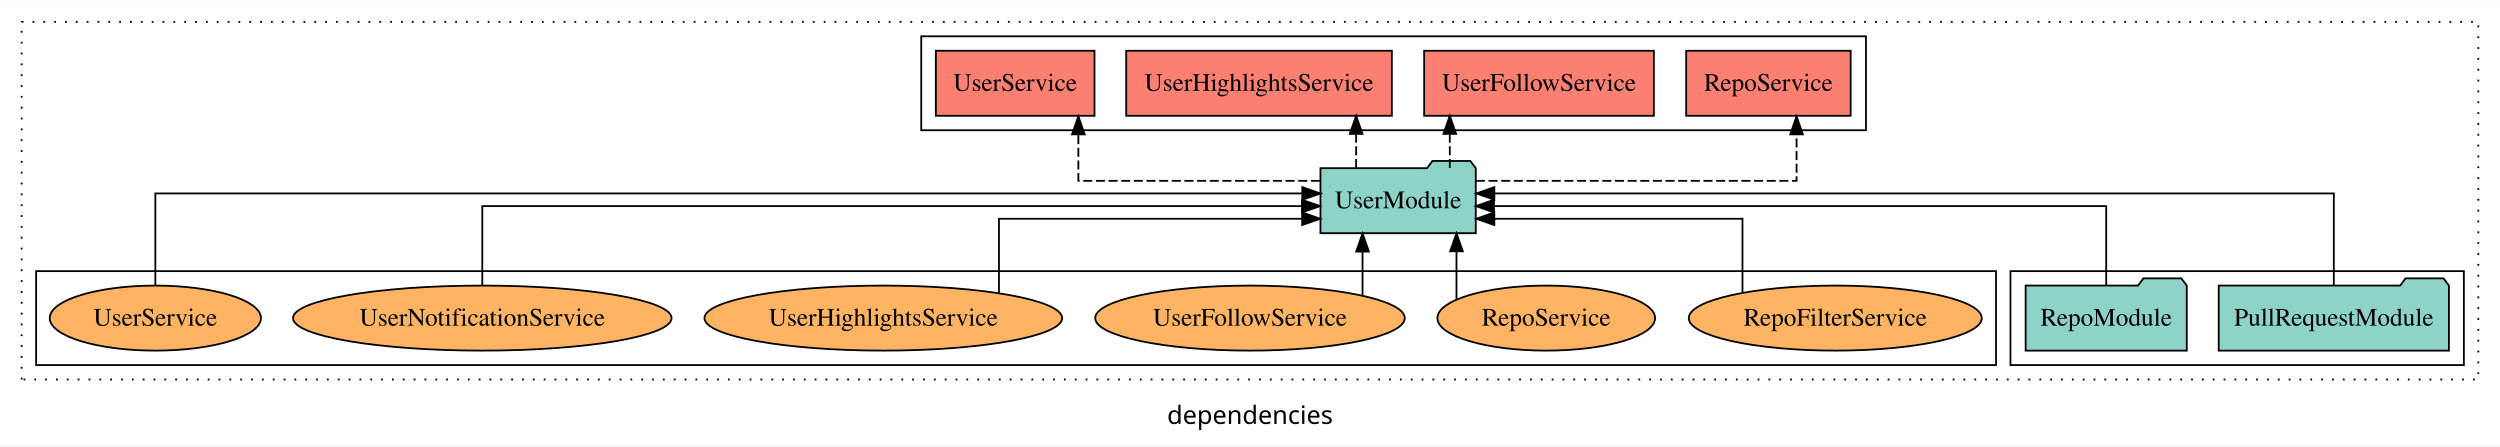
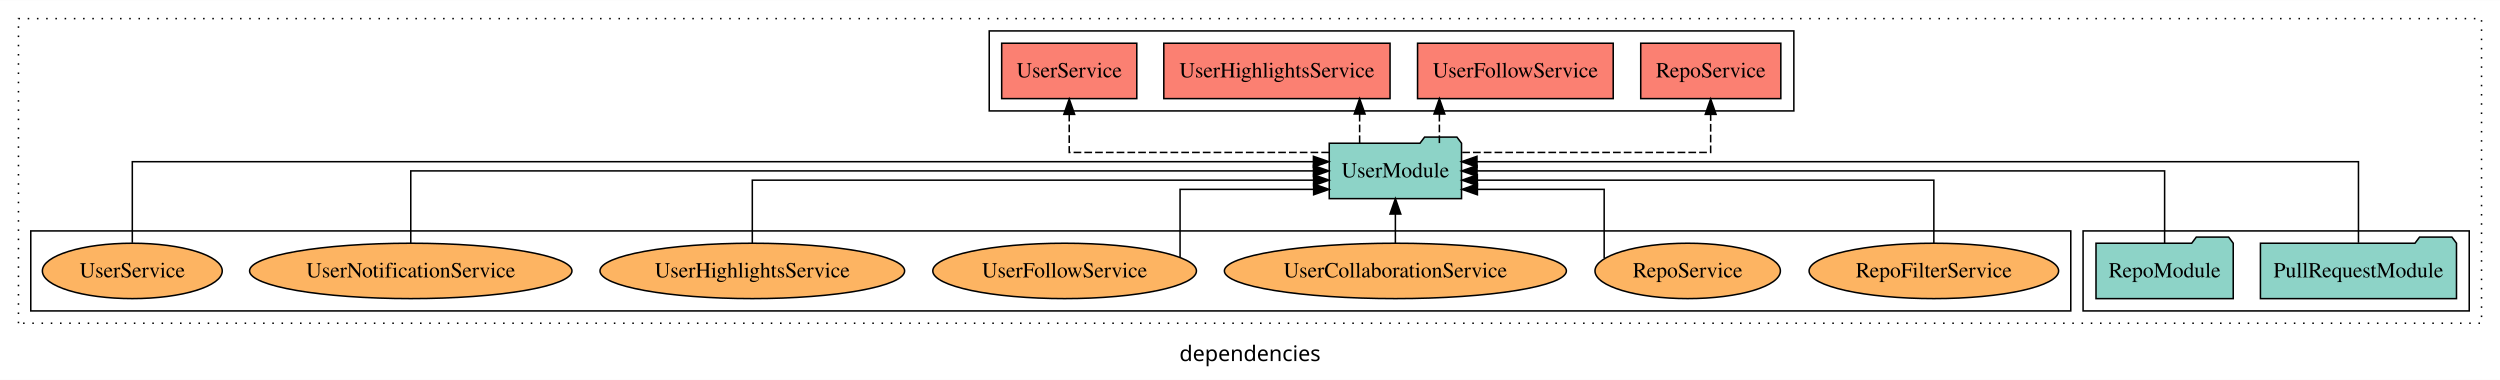
- <svg xmlns="http://www.w3.org/2000/svg" width="1384pt" height="247pt" viewBox="0.00 0.00 1384.00 246.80">
+ <svg xmlns="http://www.w3.org/2000/svg" width="1625pt" height="247pt" viewBox="0.00 0.00 1625.00 246.80">
  <g id="graph0" class="graph" transform="scale(1 1) rotate(0) translate(4 242.8)">
-     <polygon fill="white" stroke="transparent" points="-4,4 -4,-242.8 1380,-242.8 1380,4 -4,4" />
-     <text text-anchor="middle" x="688" y="-8.2" font-family="sans-serif" font-size="14.00">dependencies</text>
+     <polygon fill="white" stroke="transparent" points="-4,4 -4,-242.8 1621,-242.8 1621,4 -4,4" />
+     <text text-anchor="middle" x="808.5" y="-8.2" font-family="sans-serif" font-size="14.00">dependencies</text>
    <g id="clust1" class="cluster">
-       <polygon fill="none" stroke="black" stroke-dasharray="1,5" points="8,-32.8 8,-230.8 1368,-230.8 1368,-32.8 8,-32.8" />
+       <polygon fill="none" stroke="black" stroke-dasharray="1,5" points="8,-32.8 8,-230.8 1609,-230.8 1609,-32.8 8,-32.8" />
    </g>
    <g id="clust3" class="cluster">
-       <polygon fill="none" stroke="black" points="1109,-40.8 1109,-92.8 1360,-92.8 1360,-40.8 1109,-40.8" />
+       <polygon fill="none" stroke="black" points="1350,-40.8 1350,-92.8 1601,-92.8 1601,-40.8 1350,-40.8" />
    </g>
    <g id="clust4" class="cluster">
-       <polygon fill="none" stroke="black" points="506,-170.8 506,-222.8 1029,-222.8 1029,-170.8 506,-170.8" />
+       <polygon fill="none" stroke="black" points="639,-170.8 639,-222.8 1162,-222.8 1162,-170.8 639,-170.8" />
    </g>
    <g id="clust6" class="cluster">
-       <polygon fill="none" stroke="black" points="16,-40.8 16,-92.8 1101,-92.8 1101,-40.8 16,-40.8" />
+       <polygon fill="none" stroke="black" points="16,-40.8 16,-92.8 1342,-92.8 1342,-40.8 16,-40.8" />
    </g>
    <g id="node1" class="node">
-       <polygon fill="#8dd3c7" stroke="black" points="1351.72,-84.8 1348.72,-88.8 1327.72,-88.8 1324.72,-84.8 1224.28,-84.8 1224.28,-48.8 1351.72,-48.8 1351.72,-84.8" />
-       <text text-anchor="middle" x="1288" y="-62.6" font-family="Times,serif" font-size="14.00">PullRequestModule</text>
+       <polygon fill="#8dd3c7" stroke="black" points="1592.72,-84.8 1589.72,-88.8 1568.72,-88.8 1565.72,-84.8 1465.28,-84.8 1465.28,-48.8 1592.72,-48.8 1592.72,-84.8" />
+       <text text-anchor="middle" x="1529" y="-62.6" font-family="Times,serif" font-size="14.00">PullRequestModule</text>
    </g>
    <g id="node3" class="node">
-       <polygon fill="#8dd3c7" stroke="black" points="812.99,-149.8 809.99,-153.8 788.99,-153.8 785.99,-149.8 727.01,-149.8 727.01,-113.8 812.99,-113.8 812.99,-149.8" />
-       <text text-anchor="middle" x="770" y="-127.6" font-family="Times,serif" font-size="14.00">UserModule</text>
+       <polygon fill="#8dd3c7" stroke="black" points="945.99,-149.8 942.99,-153.8 921.99,-153.8 918.99,-149.8 860.01,-149.8 860.01,-113.8 945.99,-113.8 945.99,-149.8" />
+       <text text-anchor="middle" x="903" y="-127.6" font-family="Times,serif" font-size="14.00">UserModule</text>
    </g>
    <g id="edge1" class="edge">
-       <path fill="none" stroke="black" d="M1288,-84.93C1288,-105.37 1288,-135.8 1288,-135.8 1288,-135.8 823.27,-135.8 823.27,-135.8" />
-       <polygon fill="black" stroke="black" points="823.27,-132.3 813.27,-135.8 823.27,-139.3 823.27,-132.3" />
+       <path fill="none" stroke="black" d="M1529,-85.08C1529,-106.12 1529,-137.8 1529,-137.8 1529,-137.8 956.03,-137.8 956.03,-137.8" />
+       <polygon fill="black" stroke="black" points="956.03,-134.3 946.03,-137.8 956.03,-141.3 956.03,-134.3" />
    </g>
    <g id="node2" class="node">
-       <polygon fill="#8dd3c7" stroke="black" points="1206.6,-84.8 1203.6,-88.8 1182.6,-88.8 1179.6,-84.8 1117.4,-84.8 1117.4,-48.8 1206.6,-48.8 1206.6,-84.8" />
-       <text text-anchor="middle" x="1162" y="-62.6" font-family="Times,serif" font-size="14.00">RepoModule</text>
+       <polygon fill="#8dd3c7" stroke="black" points="1447.6,-84.8 1444.6,-88.8 1423.6,-88.8 1420.6,-84.8 1358.4,-84.8 1358.4,-48.8 1447.6,-48.8 1447.6,-84.8" />
+       <text text-anchor="middle" x="1403" y="-62.6" font-family="Times,serif" font-size="14.00">RepoModule</text>
    </g>
    <g id="edge2" class="edge">
-       <path fill="none" stroke="black" d="M1162,-85.07C1162,-103.36 1162,-128.8 1162,-128.8 1162,-128.8 823.07,-128.8 823.07,-128.8" />
-       <polygon fill="black" stroke="black" points="823.07,-125.3 813.07,-128.8 823.07,-132.3 823.07,-125.3" />
+       <path fill="none" stroke="black" d="M1403,-84.91C1403,-104.14 1403,-131.8 1403,-131.8 1403,-131.8 956.06,-131.8 956.06,-131.8" />
+       <polygon fill="black" stroke="black" points="956.06,-128.3 946.06,-131.8 956.06,-135.3 956.06,-128.3" />
    </g>
    <g id="node4" class="node">
-       <polygon fill="#fb8072" stroke="black" points="1020.53,-214.8 929.47,-214.8 929.47,-178.8 1020.53,-178.8 1020.53,-214.8" />
-       <text text-anchor="middle" x="975" y="-192.6" font-family="Times,serif" font-size="14.00">RepoService </text>
+       <polygon fill="#fb8072" stroke="black" points="1153.53,-214.8 1062.47,-214.8 1062.47,-178.8 1153.53,-178.8 1153.53,-214.8" />
+       <text text-anchor="middle" x="1108" y="-192.6" font-family="Times,serif" font-size="14.00">RepoService </text>
    </g>
    <g id="edge3" class="edge">
-       <path fill="none" stroke="black" stroke-dasharray="5,2" d="M813.05,-142.8C877.25,-142.8 990.58,-142.8 990.58,-142.8 990.58,-142.8 990.58,-168.52 990.58,-168.52" />
-       <polygon fill="black" stroke="black" points="987.08,-168.52 990.58,-178.52 994.08,-168.52 987.08,-168.52" />
+       <path fill="none" stroke="black" stroke-dasharray="5,2" d="M946.46,-143.8C1006.62,-143.8 1107.93,-143.8 1107.93,-143.8 1107.93,-143.8 1107.93,-168.56 1107.93,-168.56" />
+       <polygon fill="black" stroke="black" points="1104.43,-168.56 1107.93,-178.56 1111.43,-168.56 1104.43,-168.56" />
    </g>
    <g id="node5" class="node">
-       <polygon fill="#fb8072" stroke="black" points="911.59,-214.8 784.41,-214.8 784.41,-178.8 911.59,-178.8 911.59,-214.8" />
-       <text text-anchor="middle" x="848" y="-192.6" font-family="Times,serif" font-size="14.00">UserFollowService </text>
+       <polygon fill="#fb8072" stroke="black" points="1044.59,-214.8 917.41,-214.8 917.41,-178.8 1044.59,-178.8 1044.59,-214.8" />
+       <text text-anchor="middle" x="981" y="-192.6" font-family="Times,serif" font-size="14.00">UserFollowService </text>
    </g>
    <g id="edge4" class="edge">
-       <path fill="none" stroke="black" stroke-dasharray="5,2" d="M798.6,-149.91C798.6,-149.91 798.6,-168.79 798.6,-168.79" />
-       <polygon fill="black" stroke="black" points="795.1,-168.79 798.6,-178.79 802.1,-168.79 795.1,-168.79" />
+       <path fill="none" stroke="black" stroke-dasharray="5,2" d="M931.6,-149.91C931.6,-149.91 931.6,-168.79 931.6,-168.79" />
+       <polygon fill="black" stroke="black" points="928.1,-168.79 931.6,-178.79 935.1,-168.79 928.1,-168.79" />
    </g>
    <g id="node6" class="node">
-       <polygon fill="#fb8072" stroke="black" points="766.53,-214.8 619.47,-214.8 619.47,-178.8 766.53,-178.8 766.53,-214.8" />
-       <text text-anchor="middle" x="693" y="-192.6" font-family="Times,serif" font-size="14.00">UserHighlightsService </text>
+       <polygon fill="#fb8072" stroke="black" points="899.53,-214.8 752.47,-214.8 752.47,-178.8 899.53,-178.8 899.53,-214.8" />
+       <text text-anchor="middle" x="826" y="-192.6" font-family="Times,serif" font-size="14.00">UserHighlightsService </text>
    </g>
    <g id="edge5" class="edge">
-       <path fill="none" stroke="black" stroke-dasharray="5,2" d="M746.76,-149.91C746.76,-149.91 746.76,-168.79 746.76,-168.79" />
-       <polygon fill="black" stroke="black" points="743.26,-168.79 746.76,-178.79 750.26,-168.79 743.26,-168.79" />
+       <path fill="none" stroke="black" stroke-dasharray="5,2" d="M879.76,-149.91C879.76,-149.91 879.76,-168.79 879.76,-168.79" />
+       <polygon fill="black" stroke="black" points="876.26,-168.79 879.76,-178.79 883.26,-168.79 876.26,-168.79" />
    </g>
    <g id="node7" class="node">
-       <polygon fill="#fb8072" stroke="black" points="601.91,-214.8 514.09,-214.8 514.09,-178.8 601.91,-178.8 601.91,-214.8" />
-       <text text-anchor="middle" x="558" y="-192.6" font-family="Times,serif" font-size="14.00">UserService </text>
+       <polygon fill="#fb8072" stroke="black" points="734.91,-214.8 647.09,-214.8 647.09,-178.8 734.91,-178.8 734.91,-214.8" />
+       <text text-anchor="middle" x="691" y="-192.6" font-family="Times,serif" font-size="14.00">UserService </text>
    </g>
    <g id="edge6" class="edge">
-       <path fill="none" stroke="black" stroke-dasharray="5,2" d="M726.7,-142.8C674.29,-142.8 592.98,-142.8 592.98,-142.8 592.98,-142.8 592.98,-168.52 592.98,-168.52" />
-       <polygon fill="black" stroke="black" points="589.48,-168.52 592.98,-178.52 596.48,-168.52 589.48,-168.52" />
+       <path fill="none" stroke="black" stroke-dasharray="5,2" d="M859.84,-143.8C797.86,-143.8 691,-143.8 691,-143.8 691,-143.8 691,-168.56 691,-168.56" />
+       <polygon fill="black" stroke="black" points="687.5,-168.56 691,-178.56 694.5,-168.56 687.5,-168.56" />
    </g>
    <g id="node8" class="node">
-       <ellipse fill="#fdb462" stroke="black" cx="1012" cy="-66.8" rx="81.1" ry="18" />
-       <text text-anchor="middle" x="1012" y="-62.6" font-family="Times,serif" font-size="14.00">RepoFilterService</text>
+       <ellipse fill="#fdb462" stroke="black" cx="1253" cy="-66.8" rx="81.1" ry="18" />
+       <text text-anchor="middle" x="1253" y="-62.6" font-family="Times,serif" font-size="14.00">RepoFilterService</text>
    </g>
    <g id="edge7" class="edge">
-       <path fill="none" stroke="black" d="M960.64,-80.96C960.64,-97.26 960.64,-121.8 960.64,-121.8 960.64,-121.8 823.26,-121.8 823.26,-121.8" />
-       <polygon fill="black" stroke="black" points="823.26,-118.3 813.26,-121.8 823.26,-125.3 823.26,-118.3" />
+       <path fill="none" stroke="black" d="M1253,-84.82C1253,-102.17 1253,-125.8 1253,-125.8 1253,-125.8 956.27,-125.8 956.27,-125.8" />
+       <polygon fill="black" stroke="black" points="956.27,-122.3 946.27,-125.8 956.27,-129.3 956.27,-122.3" />
    </g>
    <g id="node9" class="node">
-       <ellipse fill="#fdb462" stroke="black" cx="852" cy="-66.8" rx="60.26" ry="18" />
-       <text text-anchor="middle" x="852" y="-62.6" font-family="Times,serif" font-size="14.00">RepoService</text>
+       <ellipse fill="#fdb462" stroke="black" cx="1093" cy="-66.8" rx="60.26" ry="18" />
+       <text text-anchor="middle" x="1093" y="-62.6" font-family="Times,serif" font-size="14.00">RepoService</text>
    </g>
    <g id="edge8" class="edge">
-       <path fill="none" stroke="black" d="M802.31,-77.24C802.31,-77.24 802.31,-103.77 802.31,-103.77" />
-       <polygon fill="black" stroke="black" points="798.81,-103.77 802.31,-113.77 805.81,-103.77 798.81,-103.77" />
+       <path fill="none" stroke="black" d="M1038.71,-75.08C1038.71,-89.99 1038.71,-119.8 1038.71,-119.8 1038.71,-119.8 956.31,-119.8 956.31,-119.8" />
+       <polygon fill="black" stroke="black" points="956.31,-116.3 946.31,-119.8 956.31,-123.3 956.31,-116.3" />
    </g>
    <g id="node10" class="node">
+       <ellipse fill="#fdb462" stroke="black" cx="903" cy="-66.8" rx="111.16" ry="18" />
+       <text text-anchor="middle" x="903" y="-62.6" font-family="Times,serif" font-size="14.00">UserCollaborationService</text>
+     </g>
+     <g id="edge9" class="edge">
+       <path fill="none" stroke="black" d="M903,-84.91C903,-84.91 903,-103.79 903,-103.79" />
+       <polygon fill="black" stroke="black" points="899.5,-103.79 903,-113.79 906.5,-103.79 899.5,-103.79" />
+     </g>
+     <g id="node11" class="node">
      <ellipse fill="#fdb462" stroke="black" cx="688" cy="-66.8" rx="85.69" ry="18" />
      <text text-anchor="middle" x="688" y="-62.6" font-family="Times,serif" font-size="14.00">UserFollowService</text>
    </g>
-     <g id="edge9" class="edge">
-       <path fill="none" stroke="black" d="M750.3,-79.33C750.3,-79.33 750.3,-103.65 750.3,-103.65" />
-       <polygon fill="black" stroke="black" points="746.8,-103.65 750.3,-113.65 753.8,-103.65 746.8,-103.65" />
+     <g id="edge10" class="edge">
+       <path fill="none" stroke="black" d="M763.04,-75.55C763.04,-90.61 763.04,-119.8 763.04,-119.8 763.04,-119.8 849.87,-119.8 849.87,-119.8" />
+       <polygon fill="black" stroke="black" points="849.87,-123.3 859.87,-119.8 849.87,-116.3 849.87,-123.3" />
    </g>
-     <g id="node11" class="node">
+     <g id="node12" class="node">
      <ellipse fill="#fdb462" stroke="black" cx="485" cy="-66.8" rx="99.01" ry="18" />
      <text text-anchor="middle" x="485" y="-62.6" font-family="Times,serif" font-size="14.00">UserHighlightsService</text>
    </g>
-     <g id="edge10" class="edge">
-       <path fill="none" stroke="black" d="M549.02,-80.68C549.02,-96.97 549.02,-121.8 549.02,-121.8 549.02,-121.8 716.87,-121.8 716.87,-121.8" />
-       <polygon fill="black" stroke="black" points="716.87,-125.3 726.87,-121.8 716.87,-118.3 716.87,-125.3" />
+     <g id="edge11" class="edge">
+       <path fill="none" stroke="black" d="M485,-84.82C485,-102.17 485,-125.8 485,-125.8 485,-125.8 849.84,-125.8 849.84,-125.8" />
+       <polygon fill="black" stroke="black" points="849.84,-129.3 859.84,-125.8 849.84,-122.3 849.84,-129.3" />
    </g>
-     <g id="node12" class="node">
+     <g id="node13" class="node">
      <ellipse fill="#fdb462" stroke="black" cx="263" cy="-66.8" rx="104.78" ry="18" />
      <text text-anchor="middle" x="263" y="-62.6" font-family="Times,serif" font-size="14.00">UserNotificationService</text>
    </g>
-     <g id="edge11" class="edge">
-       <path fill="none" stroke="black" d="M263,-85.07C263,-103.36 263,-128.8 263,-128.8 263,-128.8 716.77,-128.8 716.77,-128.8" />
-       <polygon fill="black" stroke="black" points="716.77,-132.3 726.77,-128.8 716.77,-125.3 716.77,-132.3" />
+     <g id="edge12" class="edge">
+       <path fill="none" stroke="black" d="M263,-84.91C263,-104.14 263,-131.8 263,-131.8 263,-131.8 849.76,-131.8 849.76,-131.8" />
+       <polygon fill="black" stroke="black" points="849.76,-135.3 859.76,-131.8 849.76,-128.3 849.76,-135.3" />
    </g>
-     <g id="node13" class="node">
+     <g id="node14" class="node">
      <ellipse fill="#fdb462" stroke="black" cx="82" cy="-66.8" rx="58.46" ry="18" />
      <text text-anchor="middle" x="82" y="-62.6" font-family="Times,serif" font-size="14.00">UserService</text>
    </g>
-     <g id="edge12" class="edge">
-       <path fill="none" stroke="black" d="M82,-84.93C82,-105.37 82,-135.8 82,-135.8 82,-135.8 716.96,-135.8 716.96,-135.8" />
-       <polygon fill="black" stroke="black" points="716.96,-139.3 726.96,-135.8 716.96,-132.3 716.96,-139.3" />
+     <g id="edge13" class="edge">
+       <path fill="none" stroke="black" d="M82,-85.08C82,-106.12 82,-137.8 82,-137.8 82,-137.8 849.73,-137.8 849.73,-137.8" />
+       <polygon fill="black" stroke="black" points="849.73,-141.3 859.73,-137.8 849.73,-134.3 849.73,-141.3" />
    </g>
  </g>
</svg>
